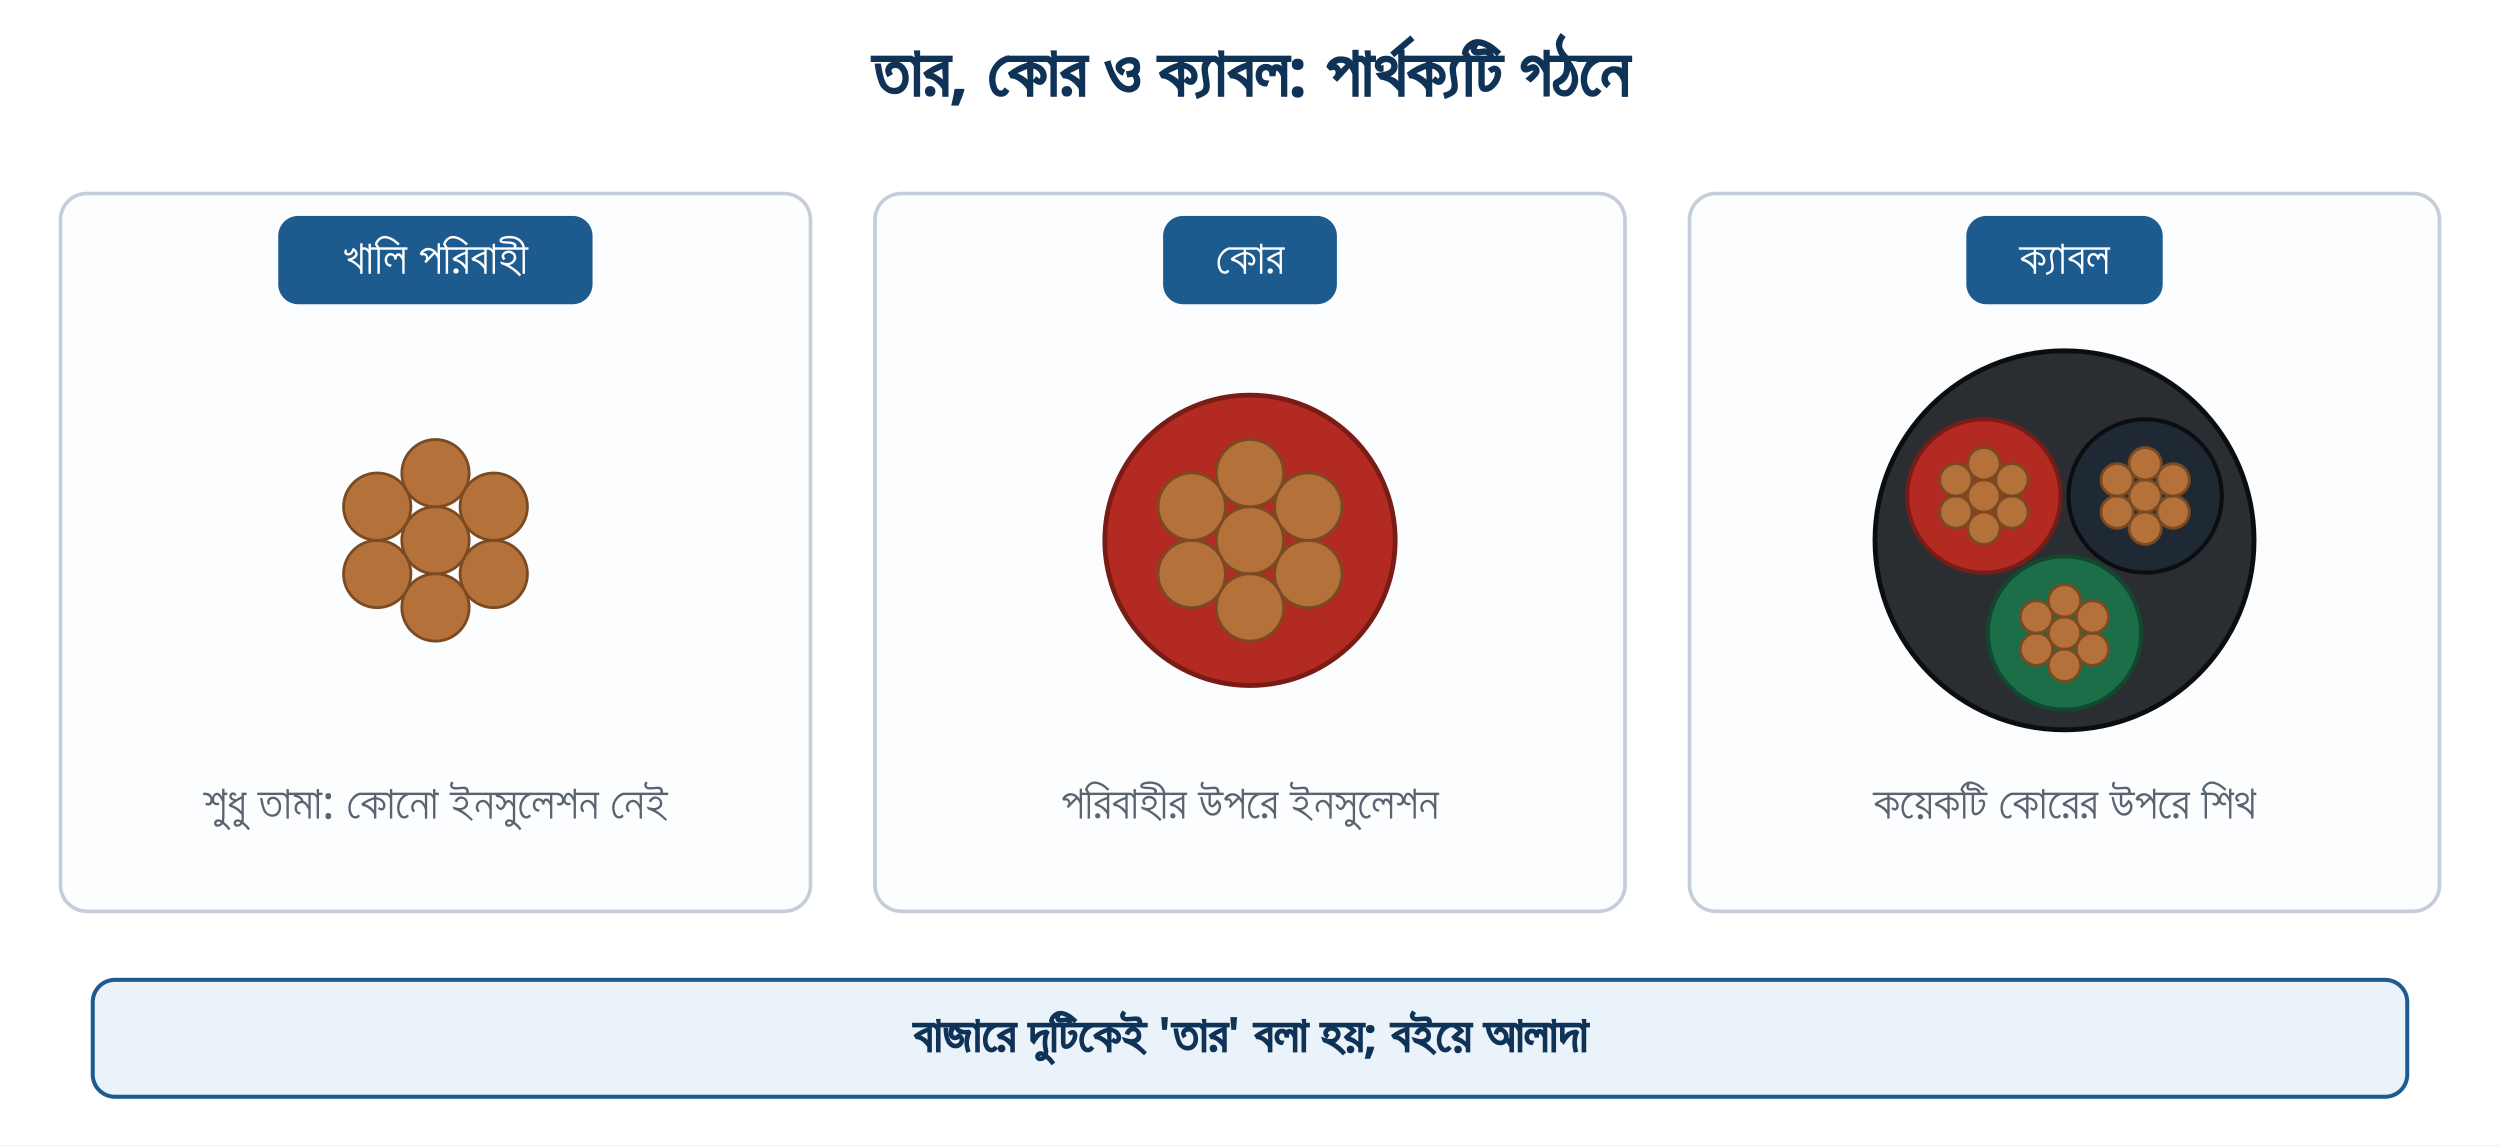
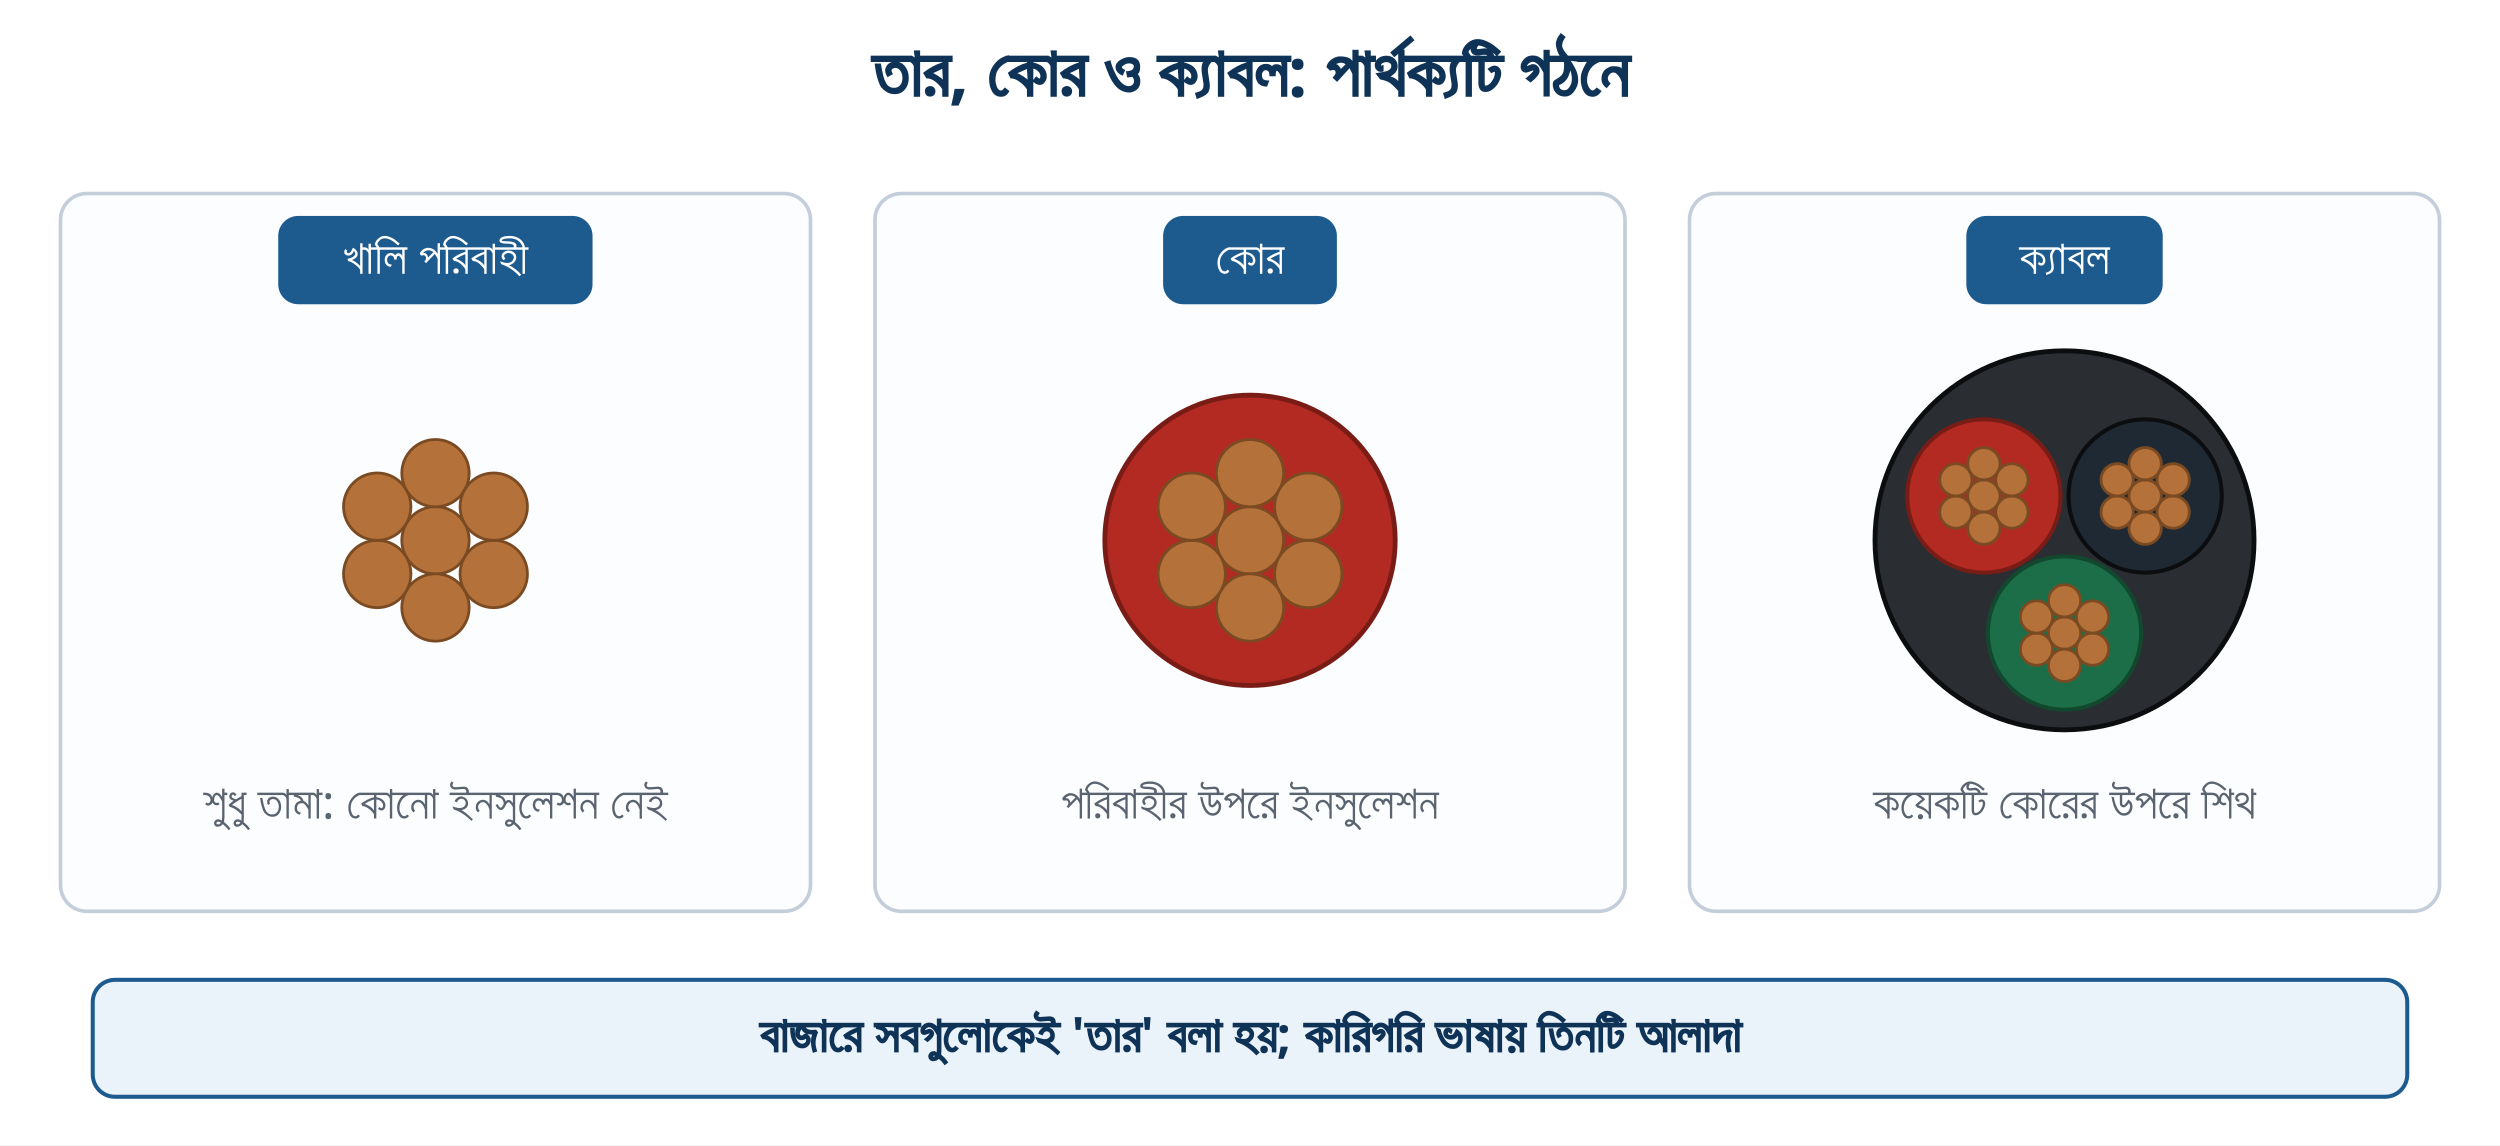
<svg xmlns="http://www.w3.org/2000/svg" width="1240" height="568" viewBox="0 0 1240 568">
  <rect width="1240" height="568" fill="#FFFFFF" />
  <text x="620.0" y="48.0" font-family="Kalpurush" font-size="34" font-weight="700" fill="#0F3357" text-anchor="middle">তার, কোর ও ক্যাবল: পার্থক্যটি গঠনে</text>
  <rect x="30.0" y="96.0" width="372.0" height="356.0" rx="13" fill="#FCFDFE" stroke="#C3CEDA" stroke-width="1.8" />
  <rect x="138.9" y="108.0" width="154.1" height="42.0" rx="9" fill="#1D5B8F" stroke="#1D5B8F" stroke-width="1.8" />
  <text x="216.0" y="135.8" font-family="Kalpurush" font-size="23.5" font-weight="600" fill="#FFFFFF" text-anchor="middle">খালি পরিবাহী</text>
  <circle cx="216.0" cy="268.0" r="16.7" fill="#B5713A" stroke="#7A4A22" stroke-width="1.4" />
  <circle cx="244.9" cy="284.7" r="16.7" fill="#B5713A" stroke="#7A4A22" stroke-width="1.4" />
  <circle cx="216.0" cy="301.3" r="16.7" fill="#B5713A" stroke="#7A4A22" stroke-width="1.4" />
  <circle cx="187.1" cy="284.7" r="16.7" fill="#B5713A" stroke="#7A4A22" stroke-width="1.4" />
  <circle cx="187.1" cy="251.3" r="16.7" fill="#B5713A" stroke="#7A4A22" stroke-width="1.4" />
  <circle cx="216.0" cy="234.7" r="16.7" fill="#B5713A" stroke="#7A4A22" stroke-width="1.4" />
  <circle cx="244.9" cy="251.3" r="16.7" fill="#B5713A" stroke="#7A4A22" stroke-width="1.4" />
  <rect x="434.0" y="96.0" width="372.0" height="356.0" rx="13" fill="#FCFDFE" stroke="#C3CEDA" stroke-width="1.8" />
  <rect x="577.8" y="108.0" width="84.4" height="42.0" rx="9" fill="#1D5B8F" stroke="#1D5B8F" stroke-width="1.8" />
  <text x="620.0" y="135.8" font-family="Kalpurush" font-size="23.5" font-weight="600" fill="#FFFFFF" text-anchor="middle">কোর</text>
  <circle cx="620.0" cy="268.0" r="72.0" fill="#B32A22" stroke="#7A1C16" stroke-width="2.4" />
  <circle cx="620.0" cy="268.0" r="16.7" fill="#B5713A" stroke="#7A4A22" stroke-width="1.4" />
  <circle cx="648.9" cy="284.7" r="16.7" fill="#B5713A" stroke="#7A4A22" stroke-width="1.4" />
  <circle cx="620.0" cy="301.3" r="16.7" fill="#B5713A" stroke="#7A4A22" stroke-width="1.4" />
  <circle cx="591.1" cy="284.7" r="16.7" fill="#B5713A" stroke="#7A4A22" stroke-width="1.4" />
  <circle cx="591.1" cy="251.3" r="16.7" fill="#B5713A" stroke="#7A4A22" stroke-width="1.4" />
  <circle cx="620.0" cy="234.7" r="16.7" fill="#B5713A" stroke="#7A4A22" stroke-width="1.4" />
  <circle cx="648.9" cy="251.3" r="16.7" fill="#B5713A" stroke="#7A4A22" stroke-width="1.4" />
  <rect x="838.0" y="96.0" width="372.0" height="356.0" rx="13" fill="#FCFDFE" stroke="#C3CEDA" stroke-width="1.8" />
  <rect x="976.2" y="108.0" width="95.6" height="42.0" rx="9" fill="#1D5B8F" stroke="#1D5B8F" stroke-width="1.8" />
  <text x="1024.0" y="135.8" font-family="Kalpurush" font-size="23.5" font-weight="600" fill="#FFFFFF" text-anchor="middle">ক্যাবল</text>
  <circle cx="1024.0" cy="268.0" r="94.0" fill="#2A2E33" stroke="#0B0D0F" stroke-width="2.4" />
  <circle cx="984.0" cy="246.0" r="38.0" fill="#B32A22" stroke="#7A1C16" stroke-width="2" />
  <circle cx="984.0" cy="246.0" r="8.0" fill="#B5713A" stroke="#7A4A22" stroke-width="1.4" />
  <circle cx="997.9" cy="254.0" r="8.0" fill="#B5713A" stroke="#7A4A22" stroke-width="1.4" />
  <circle cx="984.0" cy="262.0" r="8.0" fill="#B5713A" stroke="#7A4A22" stroke-width="1.4" />
  <circle cx="970.1" cy="254.0" r="8.0" fill="#B5713A" stroke="#7A4A22" stroke-width="1.4" />
  <circle cx="970.1" cy="238.0" r="8.0" fill="#B5713A" stroke="#7A4A22" stroke-width="1.4" />
  <circle cx="984.0" cy="230.0" r="8.0" fill="#B5713A" stroke="#7A4A22" stroke-width="1.4" />
  <circle cx="997.9" cy="238.0" r="8.0" fill="#B5713A" stroke="#7A4A22" stroke-width="1.4" />
  <circle cx="1064.0" cy="246.0" r="38.0" fill="#1F2933" stroke="#0B0D0F" stroke-width="2" />
  <circle cx="1064.0" cy="246.0" r="8.0" fill="#B5713A" stroke="#7A4A22" stroke-width="1.4" />
  <circle cx="1077.9" cy="254.0" r="8.0" fill="#B5713A" stroke="#7A4A22" stroke-width="1.4" />
  <circle cx="1064.0" cy="262.0" r="8.0" fill="#B5713A" stroke="#7A4A22" stroke-width="1.4" />
  <circle cx="1050.1" cy="254.0" r="8.0" fill="#B5713A" stroke="#7A4A22" stroke-width="1.4" />
  <circle cx="1050.1" cy="238.0" r="8.0" fill="#B5713A" stroke="#7A4A22" stroke-width="1.4" />
  <circle cx="1064.0" cy="230.0" r="8.0" fill="#B5713A" stroke="#7A4A22" stroke-width="1.4" />
  <circle cx="1077.9" cy="238.0" r="8.0" fill="#B5713A" stroke="#7A4A22" stroke-width="1.4" />
  <circle cx="1024.0" cy="314.0" r="38.0" fill="#1B6E47" stroke="#12482E" stroke-width="2" />
  <circle cx="1024.0" cy="314.0" r="8.0" fill="#B5713A" stroke="#7A4A22" stroke-width="1.4" />
  <circle cx="1037.9" cy="322.0" r="8.0" fill="#B5713A" stroke="#7A4A22" stroke-width="1.4" />
  <circle cx="1024.0" cy="330.0" r="8.0" fill="#B5713A" stroke="#7A4A22" stroke-width="1.4" />
  <circle cx="1010.1" cy="322.0" r="8.0" fill="#B5713A" stroke="#7A4A22" stroke-width="1.4" />
  <circle cx="1010.1" cy="306.0" r="8.0" fill="#B5713A" stroke="#7A4A22" stroke-width="1.4" />
  <circle cx="1024.0" cy="298.0" r="8.0" fill="#B5713A" stroke="#7A4A22" stroke-width="1.4" />
  <circle cx="1037.9" cy="306.0" r="8.0" fill="#B5713A" stroke="#7A4A22" stroke-width="1.4" />
  <text x="216.0" y="406.0" font-family="Kalpurush" font-size="23" font-weight="400" fill="#5A6470" text-anchor="middle">শুধু তামা: কোনো ইনসুলেশন নেই</text>
  <text x="620.0" y="406.0" font-family="Kalpurush" font-size="23" font-weight="400" fill="#5A6470" text-anchor="middle">পরিবাহীর উপরে ইনসুলেশন</text>
  <text x="1024.0" y="406.0" font-family="Kalpurush" font-size="23" font-weight="400" fill="#5A6470" text-anchor="middle">কয়েকটি কোরের উপরে শিথ</text>
  <rect x="46.0" y="486.0" width="1148.0" height="58.0" rx="11" fill="#EAF2FA" stroke="#1D5B8F" stroke-width="2" />
-   <text x="620.0" y="522.0" font-family="Kalpurush" font-size="24.5" font-weight="700" fill="#0F3357" text-anchor="middle">বাজারে দুটিকেই 'তার' বলা হয়; বইয়ে আলাদা</text>
+   <text x="620.0" y="522.0" font-family="Kalpurush" font-size="24.5" font-weight="700" fill="#0F3357" text-anchor="middle">বাজারে সবগুলোকেই 'তার' বলা হয়; কারিগরি ভাষায় তিনটি আলাদা</text>
</svg>
